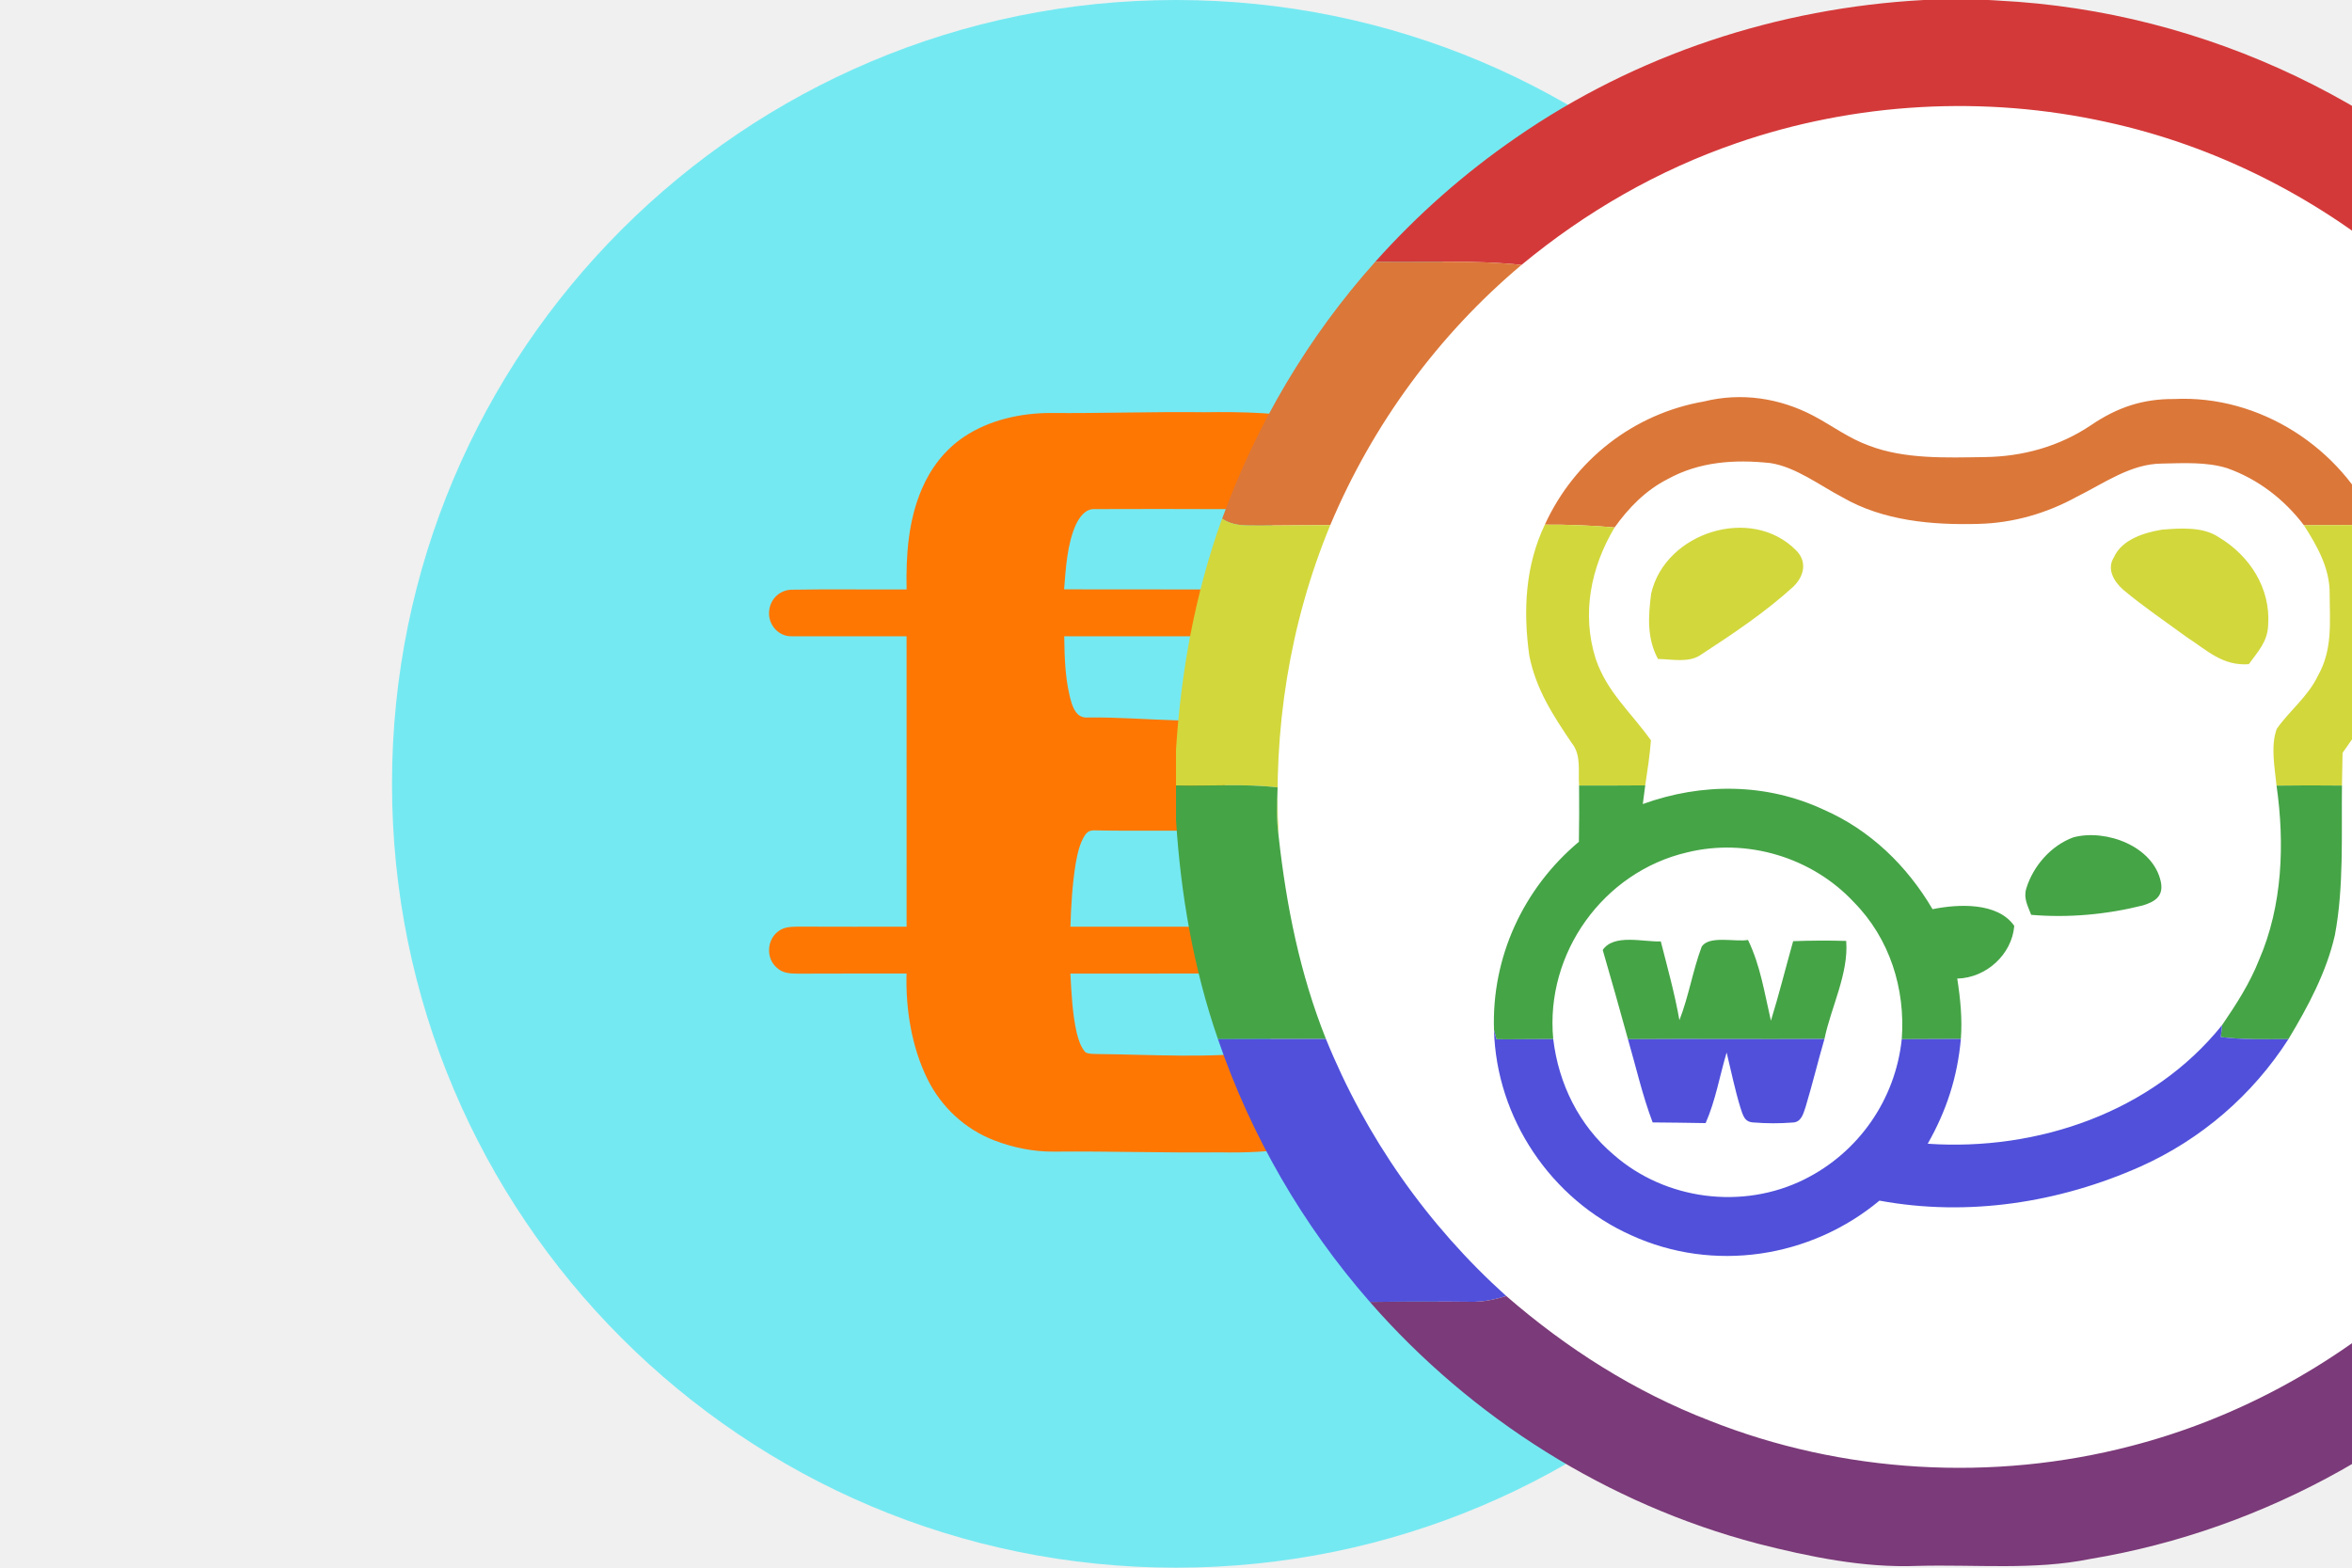
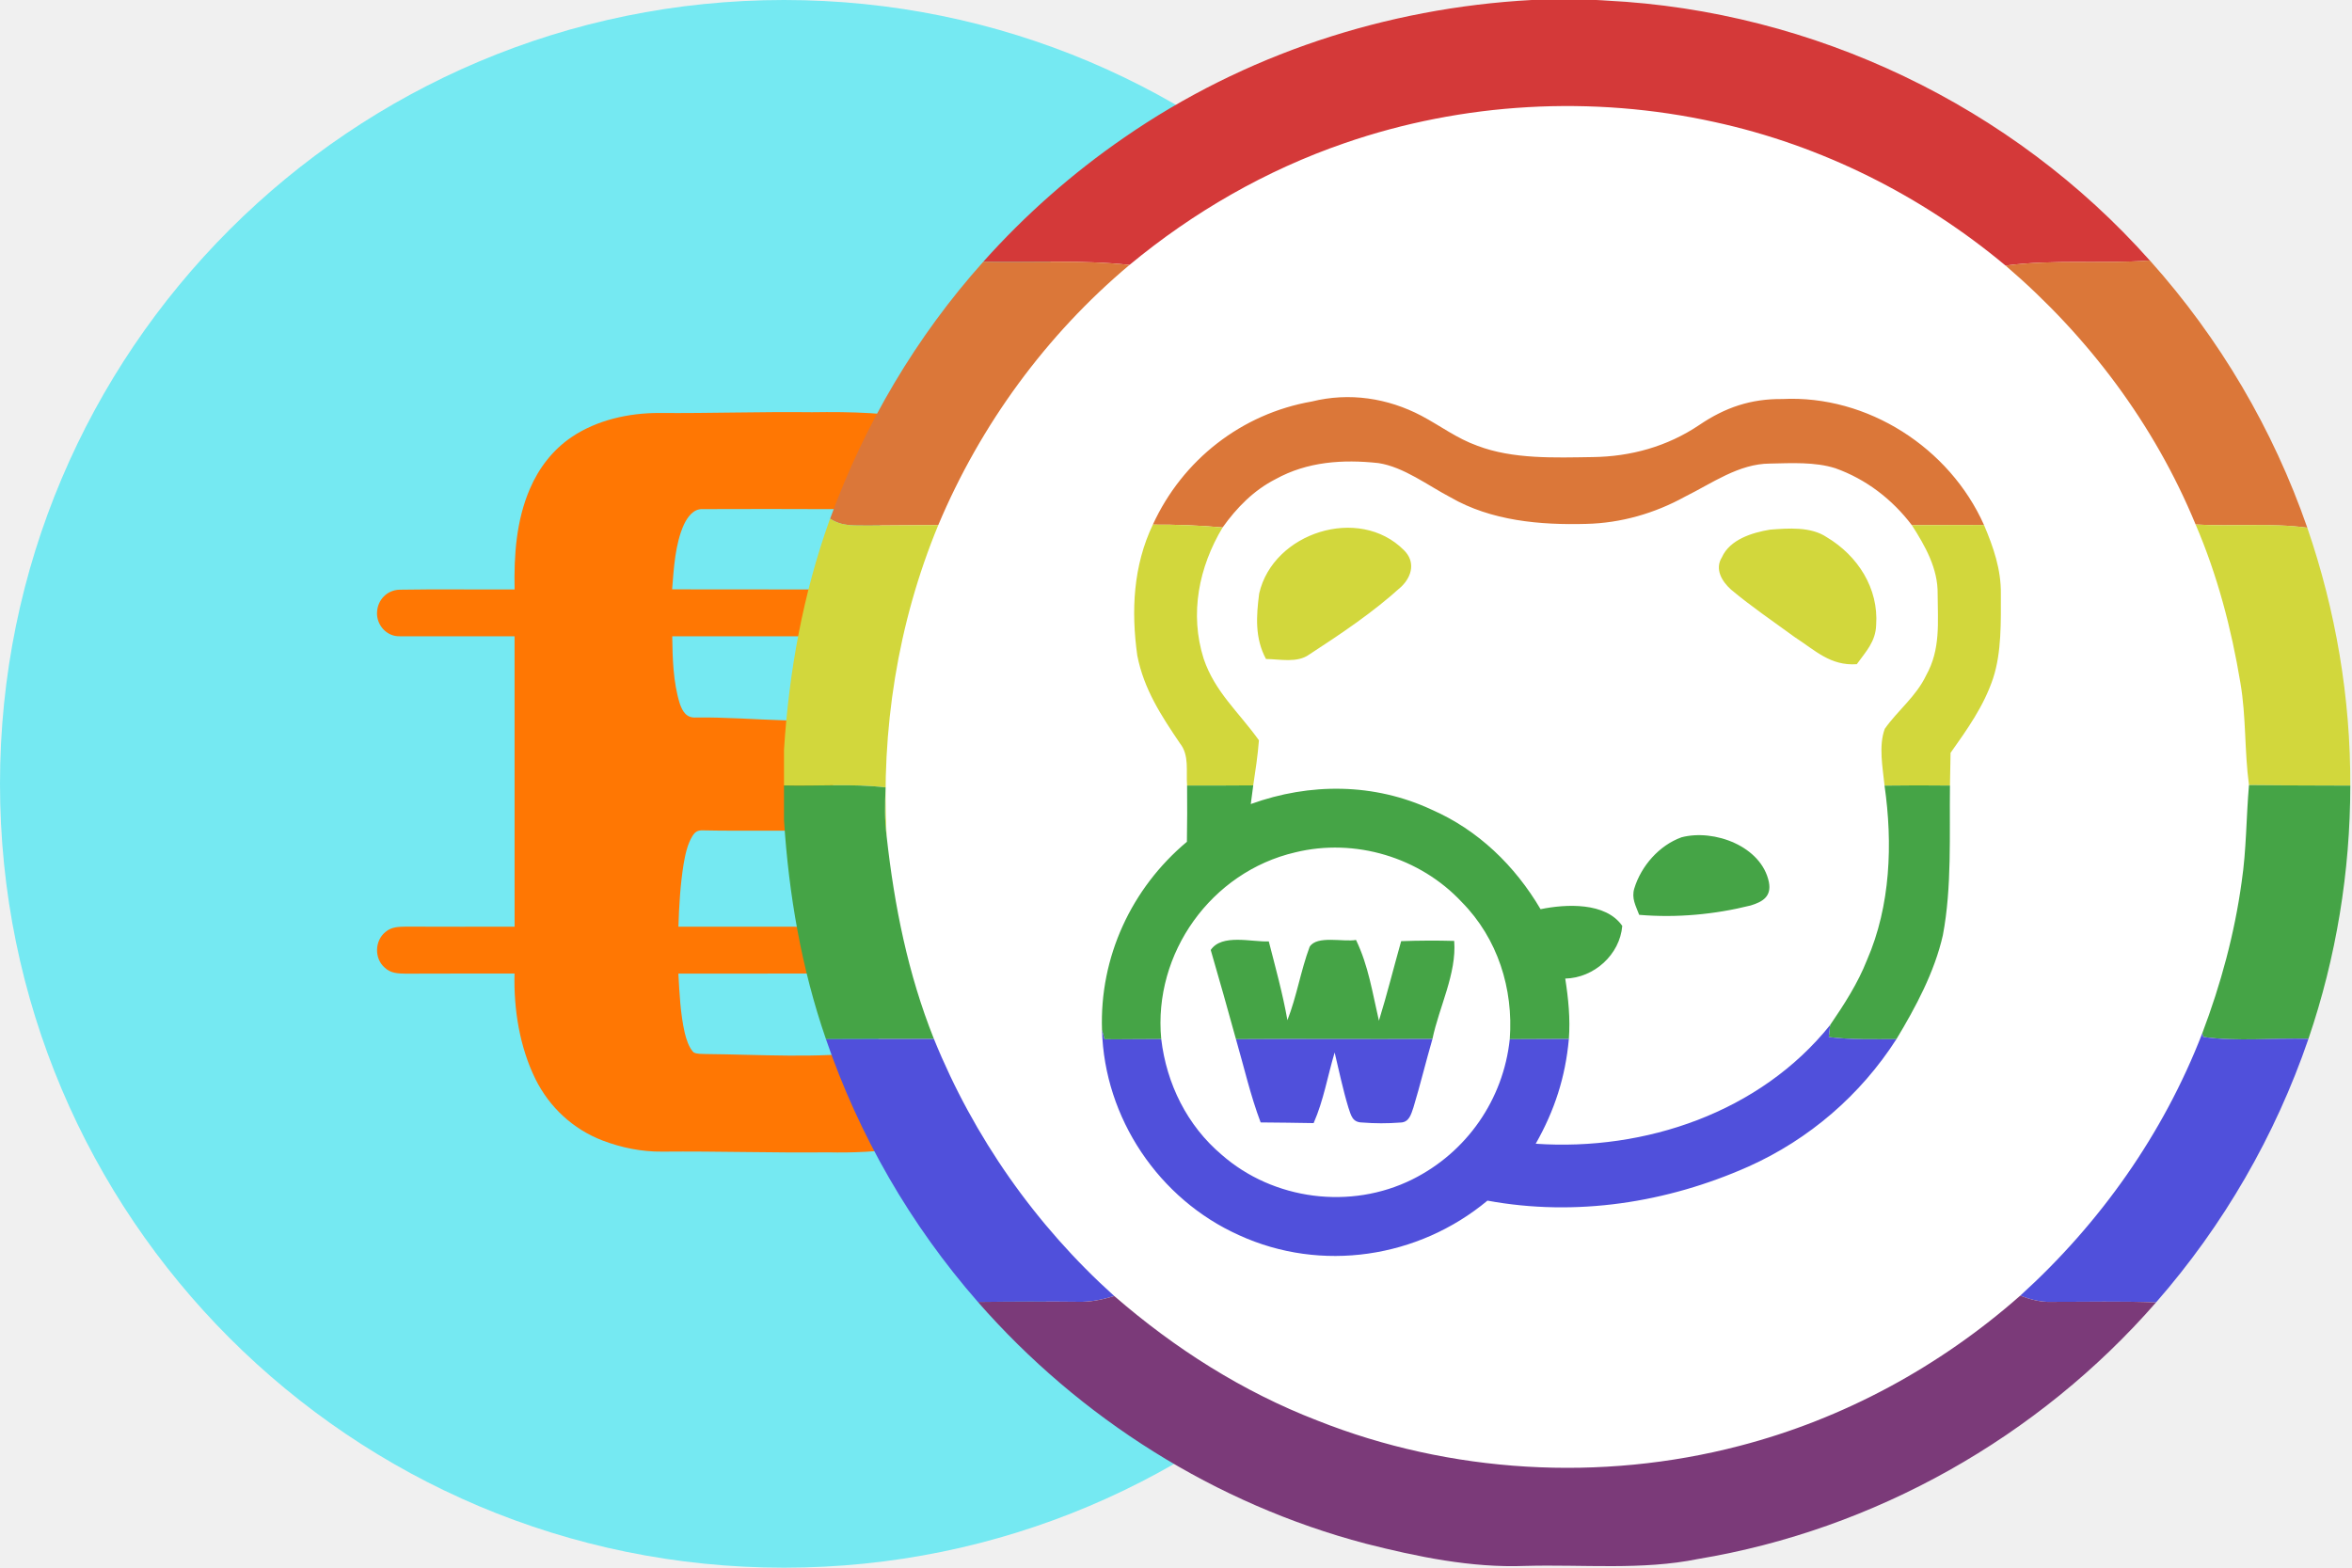
<svg xmlns="http://www.w3.org/2000/svg" viewBox="0 0 192 128">
-   <svg viewBox="0 0 128 128">
-     <circle cx="64" cy="64" r="64" fill="#75E9F2" />
-     <path fill="#FF7703" d="M53.8 33.719c4.167.035 8.326-.113 12.495-.062 3.182-.048 6.331.034 9.46.666 3.434.678 6.955 1.96 9.783 4.062 3.075 2.422 4.427 5.966 4.965 9.74 3.238.002 6.476.008 9.714-.005.674.02 1.319.01 1.852.487.484.41.706 1 .655 1.63-.056.904-.816 1.702-1.744 1.705-3.417.028-6.844-.003-10.263.013.02 2.15-.176 4.253-.814 6.313-.599 1.93-1.64 3.524-3.266 4.74.982.941 1.823 1.989 2.42 3.218 1.51 2.978 1.736 6.158 1.652 9.437 3.167 0 6.334.01 9.501-.005.619.015 1.229-.02 1.754.364.818.602 1.007 1.818.431 2.655-.439.68-1.155.826-1.915.818q-5.071-.011-10.138-.002c-.587 3.22-1.724 6.224-4.024 8.618-1.823 1.838-4.232 3.151-6.626 4.092-3.889 1.484-7.979 1.979-12.122 1.885-4.51.05-9.011-.102-13.52-.059-1.662.018-3.33-.321-4.88-.915-2.391-.918-4.322-2.716-5.459-5.006-1.292-2.626-1.785-5.709-1.708-8.618-2.958 0-5.913-.005-8.87.008-.643-.008-1.23-.023-1.725-.49-.867-.744-.828-2.205.062-2.917.494-.418 1.055-.42 1.67-.433 2.955.012 5.91.007 8.868.007q0-11.856-.003-23.713c-3.123-.008-6.257.01-9.38-.002-1.053.033-1.9-.918-1.846-1.951.035-1.012.816-1.826 1.84-1.851 3.124-.054 6.26-.003 9.389-.02-.056-2.79.13-5.618 1.247-8.213.726-1.694 1.869-3.188 3.404-4.225 2.06-1.398 4.679-1.976 7.142-1.971m1.066 14.4c7.453.016 14.903.006 22.356.008-.227-1.86-.627-3.88-2.295-5-1.889-1.282-4.617-1.468-6.836-1.555-3.577-.018-7.162-.015-10.74-.003-.744-.038-1.228.653-1.516 1.25-.725 1.588-.83 3.58-.97 5.3m.01 3.833c.025 1.813.076 3.754.617 5.498.23.66.56 1.2 1.349 1.132 4.714-.054 9.633.75 14.281-.225 1.584-.316 3.045-.992 4.088-2.259.996-1.211 1.499-2.629 1.833-4.14-7.39-.01-14.779-.006-22.168-.006m.505 23.71c7.458.003 14.916.011 22.377-.004-.38-2.155-.824-4.264-2.568-5.755-2.07-1.78-5.263-2.058-7.879-2.02-3.31-.122-6.616-.012-9.929-.084-.425-.013-.63.105-.857.462-.413.67-.586 1.525-.721 2.292-.27 1.685-.37 3.404-.423 5.11m-.003 3.83c.087 1.59.163 3.284.52 4.842.135.538.327 1.178.717 1.586.283.16.683.12 1 .14 4.451.04 9.09.37 13.52-.202 1.556-.173 3.012-.515 4.218-1.578 1.443-1.267 2.035-2.95 2.397-4.783-7.458-.016-14.914-.005-22.372-.005" />
-   </svg>
-   <svg x="64" viewBox="0 0 128 128">
-     <circle cx="64" cy="64" r="60" fill="#FFF" />
-     <path fill="#D43939" d="M61.04 0h5.265l.485.025.375.025c16.885.845 33.1 8.58 44.33 21.22-3.945.285-7.85-.105-11.775.415-6.855-5.72-15.015-9.82-23.75-11.72C66.005 7.76 55.4 8.35 45.755 11.69c-6.41 2.205-12.335 5.62-17.55 9.94-3.95-.425-7.96-.18-11.935-.26a64.3 64.3 0 0 1 11.48-10.125C37.565 4.45 49.135.645 61.04 0" />
-     <path fill="#DB7739" d="m111.495 21.27.06.06a64.3 64.3 0 0 1 12.795 21.755c-3.02-.405-6.065-.08-9.115-.26-3.38-8.2-8.79-15.385-15.515-21.14 3.925-.52 7.83-.13 11.775-.415m-95.225.1c3.975.08 7.985-.165 11.935.26-6.8 5.71-12.17 13.055-15.61 21.24-1.865.01-3.73.02-5.595.04-1.165-.025-2.21.12-3.235-.56C6.57 34.64 10.8 27.48 16.27 21.37m26.825 11.41c3.05-.755 6.18-.285 8.945 1.17 1.57.835 2.875 1.84 4.56 2.445 2.905 1.11 6.33.97 9.4.925 3.12-.035 6.11-.865 8.71-2.615 2.115-1.435 4.205-2.15 6.79-2.125 6.95-.345 13.65 3.98 16.46 10.285-1.965.01-3.925.015-5.89.015-1.6-2.11-3.74-3.76-6.25-4.65-1.67-.53-3.595-.415-5.335-.38-2.54.01-4.725 1.61-6.94 2.705-2.47 1.36-5.22 2.155-8.045 2.22-3.765.105-7.765-.245-11.095-2.17-1.835-.96-3.815-2.48-5.88-2.795-2.905-.315-5.795-.125-8.395 1.31-1.79.915-3.17 2.325-4.325 3.945a60 60 0 0 0-5.695-.23c2.425-5.285 7.24-9.055 12.985-10.055" />
-     <path fill="#D2D73C" d="m3.71 42.485.055-.135c1.025.68 2.07.535 3.235.56 1.865-.02 3.73-.03 5.595-.04-3.33 8.05-4.685 16.74-4.215 25.425-.18-1.345-.145-2.655-.085-4.005-2.74-.32-5.53-.09-8.295-.16v-2.905c.405-6.395 1.55-12.695 3.71-18.74m26.4.35c1.9-.005 3.795.055 5.695.23-1.945 3.25-2.705 7.045-1.55 10.71.92 2.725 2.84 4.33 4.515 6.67-.095 1.235-.28 2.455-.465 3.68-1.8.01-3.6.02-5.4.015-.09-1.19.195-2.47-.58-3.445-1.54-2.275-2.945-4.42-3.485-7.17-.51-3.645-.335-7.325 1.27-10.69m85.125-.01c3.05.18 6.095-.145 9.115.26 2.325 6.77 3.54 13.9 3.51 21.06-2.76-.005-5.515-.015-8.27-.045-.375-2.78-.225-5.58-.7-8.345-.735-4.435-1.88-8.795-3.655-12.93m-64.63 2.095c.945.925.675 2.115-.2 2.97-2.295 2.095-4.935 3.86-7.535 5.555-.98.705-2.37.375-3.525.36-.915-1.705-.795-3.495-.555-5.345 1.135-4.98 8.155-7.23 11.815-3.54m29.89-1.675c1.495-.115 3.325-.26 4.625.615 2.53 1.51 4.25 4.17 4.035 7.18-.045 1.35-.835 2.16-1.58 3.19-2.16.15-3.395-1.13-5.075-2.215-1.74-1.275-3.54-2.49-5.19-3.875-.745-.665-1.355-1.675-.745-2.64.65-1.455 2.475-2.015 3.93-2.255m11.575-.365c1.965 0 3.925-.005 5.89-.015.77 1.815 1.4 3.63 1.375 5.63 0 2.24.07 4.75-.635 6.895-.755 2.26-2.105 4.155-3.47 6.08-.02.89-.04 1.78-.05 2.67q-2.67-.031-5.34.005c-.145-1.46-.5-3.245.02-4.64 1.085-1.535 2.54-2.615 3.375-4.36 1.19-2.135.95-4.3.94-6.655.03-2.07-1.02-3.92-2.105-5.61" />
-     <path fill="#45A446" d="M32.905 64.14c1.8.005 3.6-.005 5.4-.015-.065.505-.135 1.015-.2 1.525 4.83-1.75 10.095-1.725 14.78.465 3.79 1.66 6.79 4.575 8.875 8.12 2.055-.425 5.32-.595 6.67 1.365-.195 2.34-2.295 4.245-4.655 4.3.255 1.635.42 3.27.295 4.93-1.61.005-3.215.01-4.825.02.31-4.12-.985-8.225-3.91-11.19-3.415-3.665-8.73-5.26-13.605-4.065-6.85 1.595-11.605 8.235-10.935 15.245-1.545-.005-3.085.03-4.63.015l-.205-.76c-.205-5.945 2.39-11.56 6.93-15.365.03-1.53.025-3.06.015-4.59m86.685-.04c2.755.03 5.51.04 8.27.045 0 7.015-1.15 14.03-3.415 20.675-2.82-.09-5.815.24-8.585-.155l-.085-.295c1.515-4 2.64-8.14 3.22-12.38.39-2.62.365-5.24.595-7.89M0 64.13c2.765.07 5.555-.16 8.295.16-.06 1.35-.095 2.66.085 4.005.63 5.675 1.735 11.215 3.86 16.535-2.94-.005-5.875.005-8.815.015C1.425 79.065.39 73.05 0 66.955zm89.84.015q2.67-.036 5.34-.005c-.05 3.995.165 8.31-.58 12.225-.68 3-2.21 5.86-3.79 8.48-1.845.005-3.68.055-5.52-.17q.051-.496.11-.985c1.155-1.695 2.255-3.395 3.01-5.31 1.925-4.425 2.105-9.52 1.43-14.235m-16.575 4.22c2.665-.7 6.535.73 7.135 3.66.225 1.165-.5 1.605-1.485 1.905-2.955.74-6.065 1.025-9.105.765-.275-.745-.645-1.345-.395-2.165.565-1.835 2.035-3.51 3.85-4.165" />
-     <path fill="#45A446" d="M39.575 76.865c.545 2.135 1.135 4.255 1.52 6.43.765-1.95 1.085-4.035 1.815-5.99.59-.96 2.775-.37 3.785-.56 1.02 2.12 1.335 4.29 1.87 6.595.665-2.15 1.205-4.335 1.815-6.495a66 66 0 0 1 4.33-.02c.21 2.665-1.235 5.4-1.775 8.005-5.345.035-10.695-.02-16.04.02a506 506 0 0 0-2.06-7.285c.91-1.345 3.335-.64 4.74-.7" />
-     <path fill="#5050DB" d="M85.4 83.69q-.059.489-.11.985c1.84.225 3.675.175 5.52.17a27.9 27.9 0 0 1-12.07 10.4c-6.665 2.965-14.105 4.115-21.315 2.785-5.645 4.695-13.56 5.895-20.27 2.825-6.555-2.935-11.01-9.57-11.195-16.76l.205.76c1.545.015 3.085-.02 4.63-.015.435 3.655 2.11 7.055 4.935 9.445 4.225 3.705 10.53 4.515 15.565 2.01a14.47 14.47 0 0 0 7.95-11.445c1.61-.01 3.215-.015 4.825-.02-.275 3.1-1.17 5.855-2.705 8.555 8.94.615 18.33-2.57 24.035-9.695m30.375.68.085.295c2.77.395 5.765.065 8.585.155a64.3 64.3 0 0 1-12.44 21.52c-2.84-.11-5.68-.04-8.52-.045-.92.03-1.715-.18-2.565-.51 6.52-5.91 11.675-13.2 14.855-21.415m-103.535.46a57.1 57.1 0 0 0 14.72 20.99c-.975.295-1.935.5-2.96.47-2.725-.03-5.445-.02-8.17.015a64.1 64.1 0 0 1-12.405-21.46c2.94-.01 5.875-.02 8.815-.015" />
-     <path fill="#5050DB" d="M36.895 84.85c5.345-.04 10.695.015 16.04-.02-.54 1.855-.99 3.735-1.55 5.585-.195.565-.35 1.235-1.08 1.24-1.025.08-2.09.08-3.12-.005-.79-.015-.895-.58-1.11-1.21-.45-1.48-.765-3.005-1.125-4.505-.58 1.945-.895 3.895-1.715 5.765-1.44-.03-2.885-.04-4.325-.055-.84-2.225-1.355-4.515-2.015-6.795" />
-     <path fill="#7B3A79" d="m26.96 105.82.015.01c4.925 4.275 10.455 7.795 16.55 10.15 10.87 4.325 23.165 5.03 34.475 2.075 8.49-2.2 16.35-6.475 22.92-12.27.85.33 1.645.54 2.565.51 2.84.005 5.68-.065 8.52.045-9.605 11.01-22.965 18.555-37.39 20.95-4.565.93-9.335.435-14.115.565-4.37.17-8.795-.745-13.02-1.82-12.24-3.225-23.33-10.21-31.65-19.73 2.725-.035 5.445-.045 8.17-.015 1.025.03 1.985-.175 2.96-.47" />
-   </svg>
+   <circle cx="64" cy="64" r="64" fill="#75E9F2" />
+   <path fill="#FF7703" d="M53.8 33.719c4.167.035 8.326-.113 12.495-.062 3.182-.048 6.331.034 9.46.666 3.434.678 6.955 1.96 9.783 4.062 3.075 2.422 4.427 5.966 4.965 9.74 3.238.002 6.476.008 9.714-.005.674.02 1.319.01 1.852.487.484.41.706 1 .655 1.63-.056.904-.816 1.702-1.744 1.705-3.417.028-6.844-.003-10.263.013.02 2.15-.176 4.253-.814 6.313-.599 1.93-1.64 3.524-3.266 4.74.982.941 1.823 1.989 2.42 3.218 1.51 2.978 1.736 6.158 1.652 9.437 3.167 0 6.334.01 9.501-.005.619.015 1.229-.02 1.754.364.818.602 1.007 1.818.431 2.655-.439.68-1.155.826-1.915.818q-5.071-.011-10.138-.002c-.587 3.22-1.724 6.224-4.024 8.618-1.823 1.838-4.232 3.151-6.626 4.092-3.889 1.484-7.979 1.979-12.122 1.885-4.51.05-9.011-.102-13.52-.059-1.662.018-3.33-.321-4.88-.915-2.391-.918-4.322-2.716-5.459-5.006-1.292-2.626-1.785-5.709-1.708-8.618-2.958 0-5.913-.005-8.87.008-.643-.008-1.23-.023-1.725-.49-.867-.744-.828-2.205.062-2.917.494-.418 1.055-.42 1.67-.433 2.955.012 5.91.007 8.868.007q0-11.856-.003-23.713c-3.123-.008-6.257.01-9.38-.002-1.053.033-1.9-.918-1.846-1.951.035-1.012.816-1.826 1.84-1.851 3.124-.054 6.26-.003 9.389-.02-.056-2.79.13-5.618 1.247-8.213.726-1.694 1.869-3.188 3.404-4.225 2.06-1.398 4.679-1.976 7.142-1.971m1.066 14.4c7.453.016 14.903.006 22.356.008-.227-1.86-.627-3.88-2.295-5-1.889-1.282-4.617-1.468-6.836-1.555-3.577-.018-7.162-.015-10.74-.003-.744-.038-1.228.653-1.516 1.25-.725 1.588-.83 3.58-.97 5.3m.01 3.833c.025 1.813.076 3.754.617 5.498.23.66.56 1.2 1.349 1.132 4.714-.054 9.633.75 14.281-.225 1.584-.316 3.045-.992 4.088-2.259.996-1.211 1.499-2.629 1.833-4.14-7.39-.01-14.779-.006-22.168-.006m.505 23.71c7.458.003 14.916.011 22.377-.004-.38-2.155-.824-4.264-2.568-5.755-2.07-1.78-5.263-2.058-7.879-2.02-3.31-.122-6.616-.012-9.929-.084-.425-.013-.63.105-.857.462-.413.67-.586 1.525-.721 2.292-.27 1.685-.37 3.404-.423 5.11m-.003 3.83c.087 1.59.163 3.284.52 4.842.135.538.327 1.178.717 1.586.283.16.683.12 1 .14 4.451.04 9.09.37 13.52-.202 1.556-.173 3.012-.515 4.218-1.578 1.443-1.267 2.035-2.95 2.397-4.783-7.458-.016-14.914-.005-22.372-.005" />
+   <circle cx="64" cy="64" r="60" fill="#FFF" transform="translate(64)" />
+   <path fill="#D43939" d="M125.04 0h5.265l.485.025.375.025c16.885.845 33.1 8.58 44.33 21.22-3.945.285-7.85-.105-11.775.415-6.855-5.72-15.015-9.82-23.75-11.72-9.965-2.205-20.57-1.615-30.215 1.725-6.41 2.205-12.335 5.62-17.55 9.94-3.95-.425-7.96-.18-11.935-.26a64.3 64.3 0 0 1 11.48-10.125C101.565 4.45 113.135.645 125.04 0" />
+   <path fill="#DB7739" d="m175.495 21.27.06.06a64.3 64.3 0 0 1 12.795 21.755c-3.02-.405-6.065-.08-9.115-.26-3.38-8.2-8.79-15.385-15.515-21.14 3.925-.52 7.83-.13 11.775-.415m-95.225.1c3.975.08 7.985-.165 11.935.26-6.8 5.71-12.17 13.055-15.61 21.24-1.865.01-3.73.02-5.595.04-1.165-.025-2.21.12-3.235-.56C70.57 34.64 74.8 27.48 80.27 21.37m26.825 11.41c3.05-.755 6.18-.285 8.945 1.17 1.57.835 2.875 1.84 4.56 2.445 2.905 1.11 6.33.97 9.4.925 3.12-.035 6.11-.865 8.71-2.615 2.115-1.435 4.205-2.15 6.79-2.125 6.95-.345 13.65 3.98 16.46 10.285-1.965.01-3.925.015-5.89.015-1.6-2.11-3.74-3.76-6.25-4.65-1.67-.53-3.595-.415-5.335-.38-2.54.01-4.725 1.61-6.94 2.705-2.47 1.36-5.22 2.155-8.045 2.22-3.765.105-7.765-.245-11.095-2.17-1.835-.96-3.815-2.48-5.88-2.795-2.905-.315-5.795-.125-8.395 1.31-1.79.915-3.17 2.325-4.325 3.945a60 60 0 0 0-5.695-.23c2.425-5.285 7.24-9.055 12.985-10.055" />
+   <path fill="#D2D73C" d="m67.71 42.485.055-.135c1.025.68 2.07.535 3.235.56 1.865-.02 3.73-.03 5.595-.04-3.33 8.05-4.685 16.74-4.215 25.425-.18-1.345-.145-2.655-.085-4.005-2.74-.32-5.53-.09-8.295-.16v-2.905c.405-6.395 1.55-12.695 3.71-18.74m26.4.35c1.9-.005 3.795.055 5.695.23-1.945 3.25-2.705 7.045-1.55 10.71.92 2.725 2.84 4.33 4.515 6.67-.095 1.235-.28 2.455-.465 3.68-1.8.01-3.6.02-5.4.015-.09-1.19.195-2.47-.58-3.445-1.54-2.275-2.945-4.42-3.485-7.17-.51-3.645-.335-7.325 1.27-10.69m85.125-.01c3.05.18 6.095-.145 9.115.26 2.325 6.77 3.54 13.9 3.51 21.06-2.76-.005-5.515-.015-8.27-.045-.375-2.78-.225-5.58-.7-8.345-.735-4.435-1.88-8.795-3.655-12.93m-64.63 2.095c.945.925.675 2.115-.2 2.97-2.295 2.095-4.935 3.86-7.535 5.555-.98.705-2.37.375-3.525.36-.915-1.705-.795-3.495-.555-5.345 1.135-4.98 8.155-7.23 11.815-3.54m29.89-1.675c1.495-.115 3.325-.26 4.625.615 2.53 1.51 4.25 4.17 4.035 7.18-.045 1.35-.835 2.16-1.58 3.19-2.16.15-3.395-1.13-5.075-2.215-1.74-1.275-3.54-2.49-5.19-3.875-.745-.665-1.355-1.675-.745-2.64.65-1.455 2.475-2.015 3.93-2.255m11.575-.365c1.965 0 3.925-.005 5.89-.015.77 1.815 1.4 3.63 1.375 5.63 0 2.24.07 4.75-.635 6.895-.755 2.26-2.105 4.155-3.47 6.08-.02.89-.04 1.78-.05 2.67q-2.67-.031-5.34.005c-.145-1.46-.5-3.245.02-4.64 1.085-1.535 2.54-2.615 3.375-4.36 1.19-2.135.95-4.3.94-6.655.03-2.07-1.02-3.92-2.105-5.61" />
+   <path fill="#45A446" d="M96.905 64.14c1.8.005 3.6-.005 5.4-.015-.065.505-.135 1.015-.2 1.525 4.83-1.75 10.095-1.725 14.78.465 3.79 1.66 6.79 4.575 8.875 8.12 2.055-.425 5.32-.595 6.67 1.365-.195 2.34-2.295 4.245-4.655 4.3.255 1.635.42 3.27.295 4.93-1.61.005-3.215.01-4.825.02.31-4.12-.985-8.225-3.91-11.19-3.415-3.665-8.73-5.26-13.605-4.065-6.85 1.595-11.605 8.235-10.935 15.245-1.545-.005-3.085.03-4.63.015l-.205-.76c-.205-5.945 2.39-11.56 6.93-15.365.03-1.53.025-3.06.015-4.59m86.685-.04c2.755.03 5.51.04 8.27.045 0 7.015-1.15 14.03-3.415 20.675-2.82-.09-5.815.24-8.585-.155l-.085-.295c1.515-4 2.64-8.14 3.22-12.38.39-2.62.365-5.24.595-7.89M64 64.13c2.765.07 5.555-.16 8.295.16-.06 1.35-.095 2.66.085 4.005.63 5.675 1.735 11.215 3.86 16.535-2.94-.005-5.875.005-8.815.015-2-5.78-3.035-11.795-3.425-17.89zm89.84.015q2.67-.036 5.34-.005c-.05 3.995.165 8.31-.58 12.225-.68 3-2.21 5.86-3.79 8.48-1.845.005-3.68.055-5.52-.17q.051-.496.11-.985c1.155-1.695 2.255-3.395 3.01-5.31 1.925-4.425 2.105-9.52 1.43-14.235m-16.575 4.22c2.665-.7 6.535.73 7.135 3.66.225 1.165-.5 1.605-1.485 1.905-2.955.74-6.065 1.025-9.105.765-.275-.745-.645-1.345-.395-2.165.565-1.835 2.035-3.51 3.85-4.165" />
+   <path fill="#45A446" d="M103.575 76.865c.545 2.135 1.135 4.255 1.52 6.43.765-1.95 1.085-4.035 1.815-5.99.59-.96 2.775-.37 3.785-.56 1.02 2.12 1.335 4.29 1.87 6.595.665-2.15 1.205-4.335 1.815-6.495a66 66 0 0 1 4.33-.02c.21 2.665-1.235 5.4-1.775 8.005-5.345.035-10.695-.02-16.04.02a506 506 0 0 0-2.06-7.285c.91-1.345 3.335-.64 4.74-.7" />
+   <path fill="#5050DB" d="M149.4 83.69q-.059.489-.11.985c1.84.225 3.675.175 5.52.17a27.9 27.9 0 0 1-12.07 10.4c-6.665 2.965-14.105 4.115-21.315 2.785-5.645 4.695-13.56 5.895-20.27 2.825-6.555-2.935-11.01-9.57-11.195-16.76l.205.76c1.545.015 3.085-.02 4.63-.015.435 3.655 2.11 7.055 4.935 9.445 4.225 3.705 10.53 4.515 15.565 2.01a14.47 14.47 0 0 0 7.95-11.445c1.61-.01 3.215-.015 4.825-.02-.275 3.1-1.17 5.855-2.705 8.555 8.94.615 18.33-2.57 24.035-9.695m30.375.68.085.295c2.77.395 5.765.065 8.585.155a64.3 64.3 0 0 1-12.44 21.52c-2.84-.11-5.68-.04-8.52-.045-.92.03-1.715-.18-2.565-.51 6.52-5.91 11.675-13.2 14.855-21.415m-103.535.46a57.1 57.1 0 0 0 14.72 20.99c-.975.295-1.935.5-2.96.47-2.725-.03-5.445-.02-8.17.015a64.1 64.1 0 0 1-12.405-21.46c2.94-.01 5.875-.02 8.815-.015" />
+   <path fill="#5050DB" d="M100.895 84.85c5.345-.04 10.695.015 16.04-.02-.54 1.855-.99 3.735-1.55 5.585-.195.565-.35 1.235-1.08 1.24-1.025.08-2.09.08-3.12-.005-.79-.015-.895-.58-1.11-1.21-.45-1.48-.765-3.005-1.125-4.505-.58 1.945-.895 3.895-1.715 5.765-1.44-.03-2.885-.04-4.325-.055-.84-2.225-1.355-4.515-2.015-6.795" />
+   <path fill="#7B3A79" d="m90.96 105.82.015.01c4.925 4.275 10.455 7.795 16.55 10.15 10.87 4.325 23.165 5.03 34.475 2.075 8.49-2.2 16.35-6.475 22.92-12.27.85.33 1.645.54 2.565.51 2.84.005 5.68-.065 8.52.045-9.605 11.01-22.965 18.555-37.39 20.95-4.565.93-9.335.435-14.115.565-4.37.17-8.795-.745-13.02-1.82-12.24-3.225-23.33-10.21-31.65-19.73 2.725-.035 5.445-.045 8.17-.015 1.025.03 1.985-.175 2.96-.47" />
</svg>
